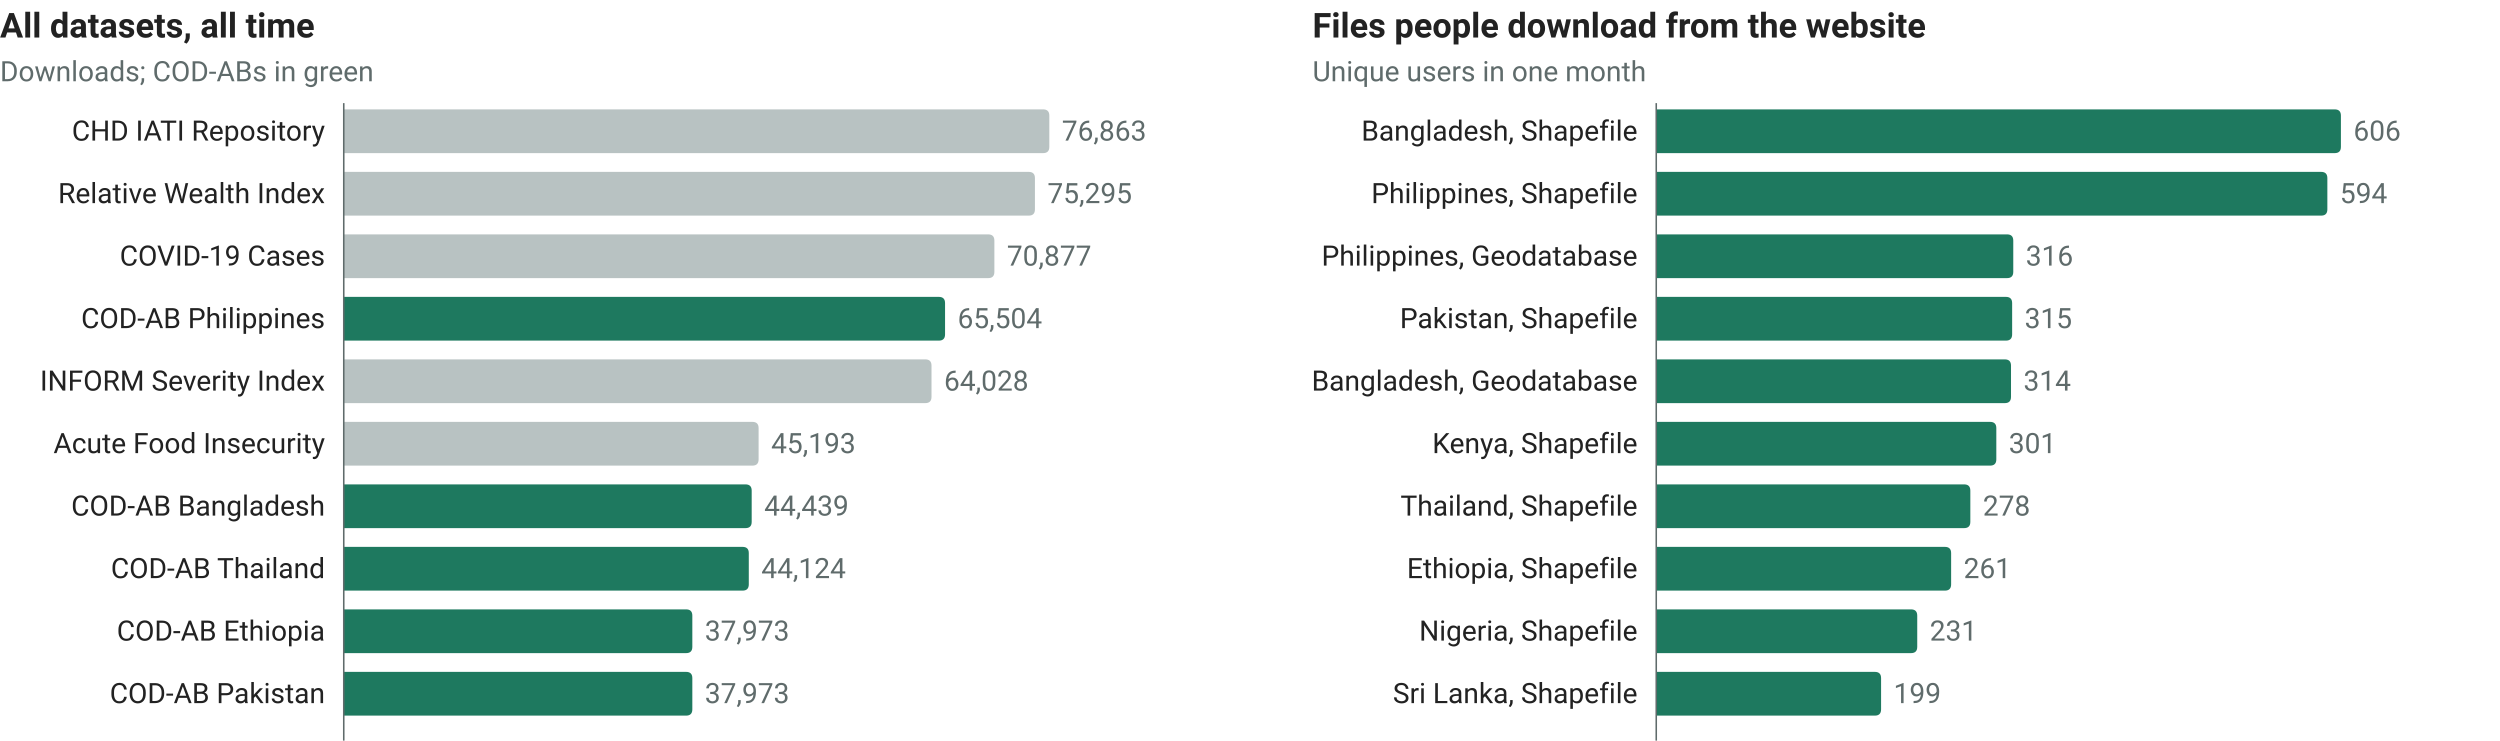
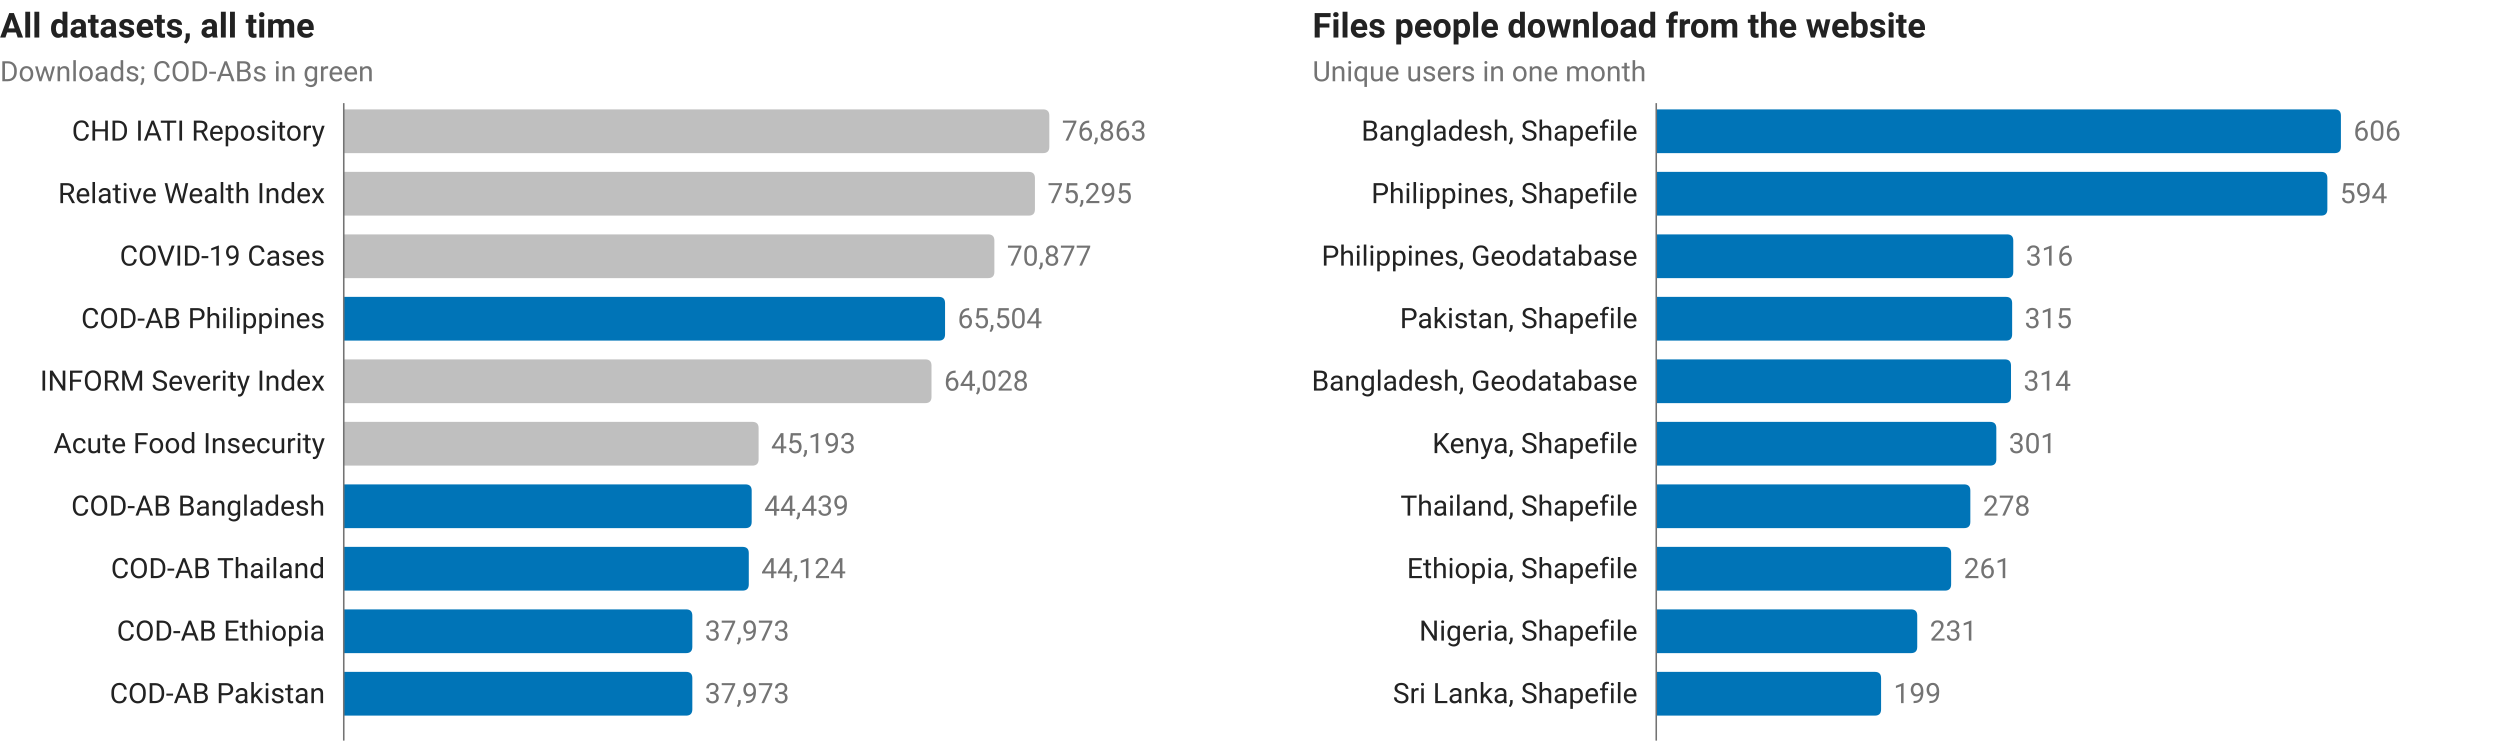
<svg xmlns="http://www.w3.org/2000/svg" viewBox="0 0 1600 474" font-family="Roboto, system-ui, sans-serif" font-size="18">
  <text x="0" y="24" fill="#222" font-weight="600" font-size="22">All datasets, all time</text>
-   <text x="0" y="52" fill="#5f6b6b">Downloads; COD-ABs in green</text>
-   <path d="M220 70H667.57Q671.57 70 671.57 74V94Q671.57 98 667.57 98H220Z" fill="#b8c2c2" />
+   <text x="0" y="52" fill="#737373">Downloads; COD-ABs in green</text>
+   <path d="M220 70H667.57Q671.57 70 671.57 74V94Q671.57 98 667.57 98H220Z" fill="#bfbfbf" />
  <text x="208" y="90" text-anchor="end" fill="#222">CHD IATI Repository</text>
-   <text x="679.57" y="90" fill="#5f6b6b">76,863</text>
-   <path d="M220 110H658.358Q662.358 110 662.358 114V134Q662.358 138 658.358 138H220Z" fill="#b8c2c2" />
+   <text x="679.57" y="90" fill="#737373">76,863</text>
+   <path d="M220 110H658.358Q662.358 110 662.358 114V134Q662.358 138 658.358 138H220Z" fill="#bfbfbf" />
  <text x="208" y="130" text-anchor="end" fill="#222">Relative Wealth Index</text>
-   <text x="670.358" y="130" fill="#5f6b6b">75,295</text>
-   <path d="M220 150H632.402Q636.402 150 636.402 154V174Q636.402 178 632.402 178H220Z" fill="#b8c2c2" />
+   <text x="670.358" y="130" fill="#737373">75,295</text>
+   <path d="M220 150H632.402Q636.402 150 636.402 154V174Q636.402 178 632.402 178H220Z" fill="#bfbfbf" />
  <text x="208" y="170" text-anchor="end" fill="#222">COVID-19 Cases</text>
-   <text x="644.402" y="170" fill="#5f6b6b">70,877</text>
-   <path d="M220 190H600.836Q604.836 190 604.836 194V214Q604.836 218 600.836 218H220Z" fill="#1e795f" />
+   <text x="644.402" y="170" fill="#737373">70,877</text>
+   <path d="M220 190H600.836Q604.836 190 604.836 194V214Q604.836 218 600.836 218H220Z" fill="#0074b7" />
  <text x="208" y="210" text-anchor="end" fill="#222">COD-AB Philippines</text>
-   <text x="612.836" y="210" fill="#5f6b6b">65,504</text>
-   <path d="M220 230H592.164Q596.164 230 596.164 234V254Q596.164 258 592.164 258H220Z" fill="#b8c2c2" />
+   <text x="612.836" y="210" fill="#737373">65,504</text>
+   <path d="M220 230H592.164Q596.164 230 596.164 234V254Q596.164 258 592.164 258H220Z" fill="#bfbfbf" />
  <text x="208" y="250" text-anchor="end" fill="#222">INFORM Severity Index</text>
-   <text x="604.164" y="250" fill="#5f6b6b">64,028</text>
-   <path d="M220 270H481.509Q485.509 270 485.509 274V294Q485.509 298 481.509 298H220Z" fill="#b8c2c2" />
+   <text x="604.164" y="250" fill="#737373">64,028</text>
+   <path d="M220 270H481.509Q485.509 270 485.509 274V294Q485.509 298 481.509 298H220Z" fill="#bfbfbf" />
  <text x="208" y="290" text-anchor="end" fill="#222">Acute Food Insecurity</text>
-   <text x="493.509" y="290" fill="#5f6b6b">45,193</text>
-   <path d="M220 310H477.079Q481.079 310 481.079 314V334Q481.079 338 477.079 338H220Z" fill="#1e795f" />
+   <text x="493.509" y="290" fill="#737373">45,193</text>
+   <path d="M220 310H477.079Q481.079 310 481.079 314V334Q481.079 338 477.079 338H220Z" fill="#0074b7" />
  <text x="208" y="330" text-anchor="end" fill="#222">COD-AB Bangladesh</text>
-   <text x="489.079" y="330" fill="#5f6b6b">44,439</text>
-   <path d="M220 350H475.228Q479.228 350 479.228 354V374Q479.228 378 475.228 378H220Z" fill="#1e795f" />
+   <text x="489.079" y="330" fill="#737373">44,439</text>
+   <path d="M220 350H475.228Q479.228 350 479.228 354V374Q479.228 378 475.228 378H220Z" fill="#0074b7" />
  <text x="208" y="370" text-anchor="end" fill="#222">COD-AB Thailand</text>
-   <text x="487.228" y="370" fill="#5f6b6b">44,124</text>
-   <path d="M220 390H439.091Q443.091 390 443.091 394V414Q443.091 418 439.091 418H220Z" fill="#1e795f" />
+   <text x="487.228" y="370" fill="#737373">44,124</text>
+   <path d="M220 390H439.091Q443.091 390 443.091 394V414Q443.091 418 439.091 418H220Z" fill="#0074b7" />
  <text x="208" y="410" text-anchor="end" fill="#222">COD-AB Ethiopia</text>
-   <text x="451.091" y="410" fill="#5f6b6b">37,973</text>
-   <path d="M220 430H439.091Q443.091 430 443.091 434V454Q443.091 458 439.091 458H220Z" fill="#1e795f" />
+   <text x="451.091" y="410" fill="#737373">37,973</text>
+   <path d="M220 430H439.091Q443.091 430 443.091 434V454Q443.091 458 439.091 458H220Z" fill="#0074b7" />
  <text x="208" y="450" text-anchor="end" fill="#222">COD-AB Pakistan</text>
-   <text x="451.091" y="450" fill="#5f6b6b">37,973</text>
-   <line x1="220" y1="66" x2="220" y2="474" stroke="#5f6b6b" />
+   <text x="451.091" y="450" fill="#737373">37,973</text>
+   <line x1="220" y1="66" x2="220" y2="474" stroke="#737373" />
  <text x="840" y="24" fill="#222" font-weight="600" font-size="22">Files people download from the website</text>
-   <text x="840" y="52" fill="#5f6b6b">Unique users in one month</text>
-   <path d="M1060 70H1494.185Q1498.185 70 1498.185 74V94Q1498.185 98 1494.185 98H1060Z" fill="#1e795f" />
+   <text x="840" y="52" fill="#737373">Unique users in one month</text>
+   <path d="M1060 70H1494.185Q1498.185 70 1498.185 74V94Q1498.185 98 1494.185 98H1060Z" fill="#0074b7" />
  <text x="1048" y="90" text-anchor="end" fill="#222">Bangladesh, Shapefile</text>
-   <text x="1506.185" y="90" fill="#5f6b6b">606</text>
-   <path d="M1060 110H1485.508Q1489.508 110 1489.508 114V134Q1489.508 138 1485.508 138H1060Z" fill="#1e795f" />
+   <text x="1506.185" y="90" fill="#737373">606</text>
+   <path d="M1060 110H1485.508Q1489.508 110 1489.508 114V134Q1489.508 138 1485.508 138H1060Z" fill="#0074b7" />
  <text x="1048" y="130" text-anchor="end" fill="#222">Philippines, Shapefile</text>
-   <text x="1497.508" y="130" fill="#5f6b6b">594</text>
-   <path d="M1060 150H1284.492Q1288.492 150 1288.492 154V174Q1288.492 178 1284.492 178H1060Z" fill="#1e795f" />
+   <text x="1497.508" y="130" fill="#737373">594</text>
+   <path d="M1060 150H1284.492Q1288.492 150 1288.492 154V174Q1288.492 178 1284.492 178H1060Z" fill="#0074b7" />
  <text x="1048" y="170" text-anchor="end" fill="#222">Philippines, Geodatabase</text>
-   <text x="1296.492" y="170" fill="#5f6b6b">316</text>
-   <path d="M1060 190H1283.769Q1287.769 190 1287.769 194V214Q1287.769 218 1283.769 218H1060Z" fill="#1e795f" />
+   <text x="1296.492" y="170" fill="#737373">316</text>
+   <path d="M1060 190H1283.769Q1287.769 190 1287.769 194V214Q1287.769 218 1283.769 218H1060Z" fill="#0074b7" />
  <text x="1048" y="210" text-anchor="end" fill="#222">Pakistan, Shapefile</text>
-   <text x="1295.769" y="210" fill="#5f6b6b">315</text>
-   <path d="M1060 230H1283.046Q1287.046 230 1287.046 234V254Q1287.046 258 1283.046 258H1060Z" fill="#1e795f" />
+   <text x="1295.769" y="210" fill="#737373">315</text>
+   <path d="M1060 230H1283.046Q1287.046 230 1287.046 234V254Q1287.046 258 1283.046 258H1060Z" fill="#0074b7" />
  <text x="1048" y="250" text-anchor="end" fill="#222">Bangladesh, Geodatabase</text>
-   <text x="1295.046" y="250" fill="#5f6b6b">314</text>
-   <path d="M1060 270H1273.646Q1277.646 270 1277.646 274V294Q1277.646 298 1273.646 298H1060Z" fill="#1e795f" />
+   <text x="1295.046" y="250" fill="#737373">314</text>
+   <path d="M1060 270H1273.646Q1277.646 270 1277.646 274V294Q1277.646 298 1273.646 298H1060Z" fill="#0074b7" />
  <text x="1048" y="290" text-anchor="end" fill="#222">Kenya, Shapefile</text>
-   <text x="1285.646" y="290" fill="#5f6b6b">301</text>
-   <path d="M1060 310H1257.015Q1261.015 310 1261.015 314V334Q1261.015 338 1257.015 338H1060Z" fill="#1e795f" />
+   <text x="1285.646" y="290" fill="#737373">301</text>
+   <path d="M1060 310H1257.015Q1261.015 310 1261.015 314V334Q1261.015 338 1257.015 338H1060Z" fill="#0074b7" />
  <text x="1048" y="330" text-anchor="end" fill="#222">Thailand, Shapefile</text>
-   <text x="1269.015" y="330" fill="#5f6b6b">278</text>
-   <path d="M1060 350H1244.723Q1248.723 350 1248.723 354V374Q1248.723 378 1244.723 378H1060Z" fill="#1e795f" />
+   <text x="1269.015" y="330" fill="#737373">278</text>
+   <path d="M1060 350H1244.723Q1248.723 350 1248.723 354V374Q1248.723 378 1244.723 378H1060Z" fill="#0074b7" />
  <text x="1048" y="370" text-anchor="end" fill="#222">Ethiopia, Shapefile</text>
-   <text x="1256.723" y="370" fill="#5f6b6b">261</text>
-   <path d="M1060 390H1223.031Q1227.031 390 1227.031 394V414Q1227.031 418 1223.031 418H1060Z" fill="#1e795f" />
+   <text x="1256.723" y="370" fill="#737373">261</text>
+   <path d="M1060 390H1223.031Q1227.031 390 1227.031 394V414Q1227.031 418 1223.031 418H1060Z" fill="#0074b7" />
  <text x="1048" y="410" text-anchor="end" fill="#222">Nigeria, Shapefile</text>
-   <text x="1235.031" y="410" fill="#5f6b6b">231</text>
-   <path d="M1060 430H1199.892Q1203.892 430 1203.892 434V454Q1203.892 458 1199.892 458H1060Z" fill="#1e795f" />
+   <text x="1235.031" y="410" fill="#737373">231</text>
+   <path d="M1060 430H1199.892Q1203.892 430 1203.892 434V454Q1203.892 458 1199.892 458H1060Z" fill="#0074b7" />
  <text x="1048" y="450" text-anchor="end" fill="#222">Sri Lanka, Shapefile</text>
-   <text x="1211.892" y="450" fill="#5f6b6b">199</text>
-   <line x1="1060" y1="66" x2="1060" y2="474" stroke="#5f6b6b" />
+   <text x="1211.892" y="450" fill="#737373">199</text>
+   <line x1="1060" y1="66" x2="1060" y2="474" stroke="#737373" />
</svg>
